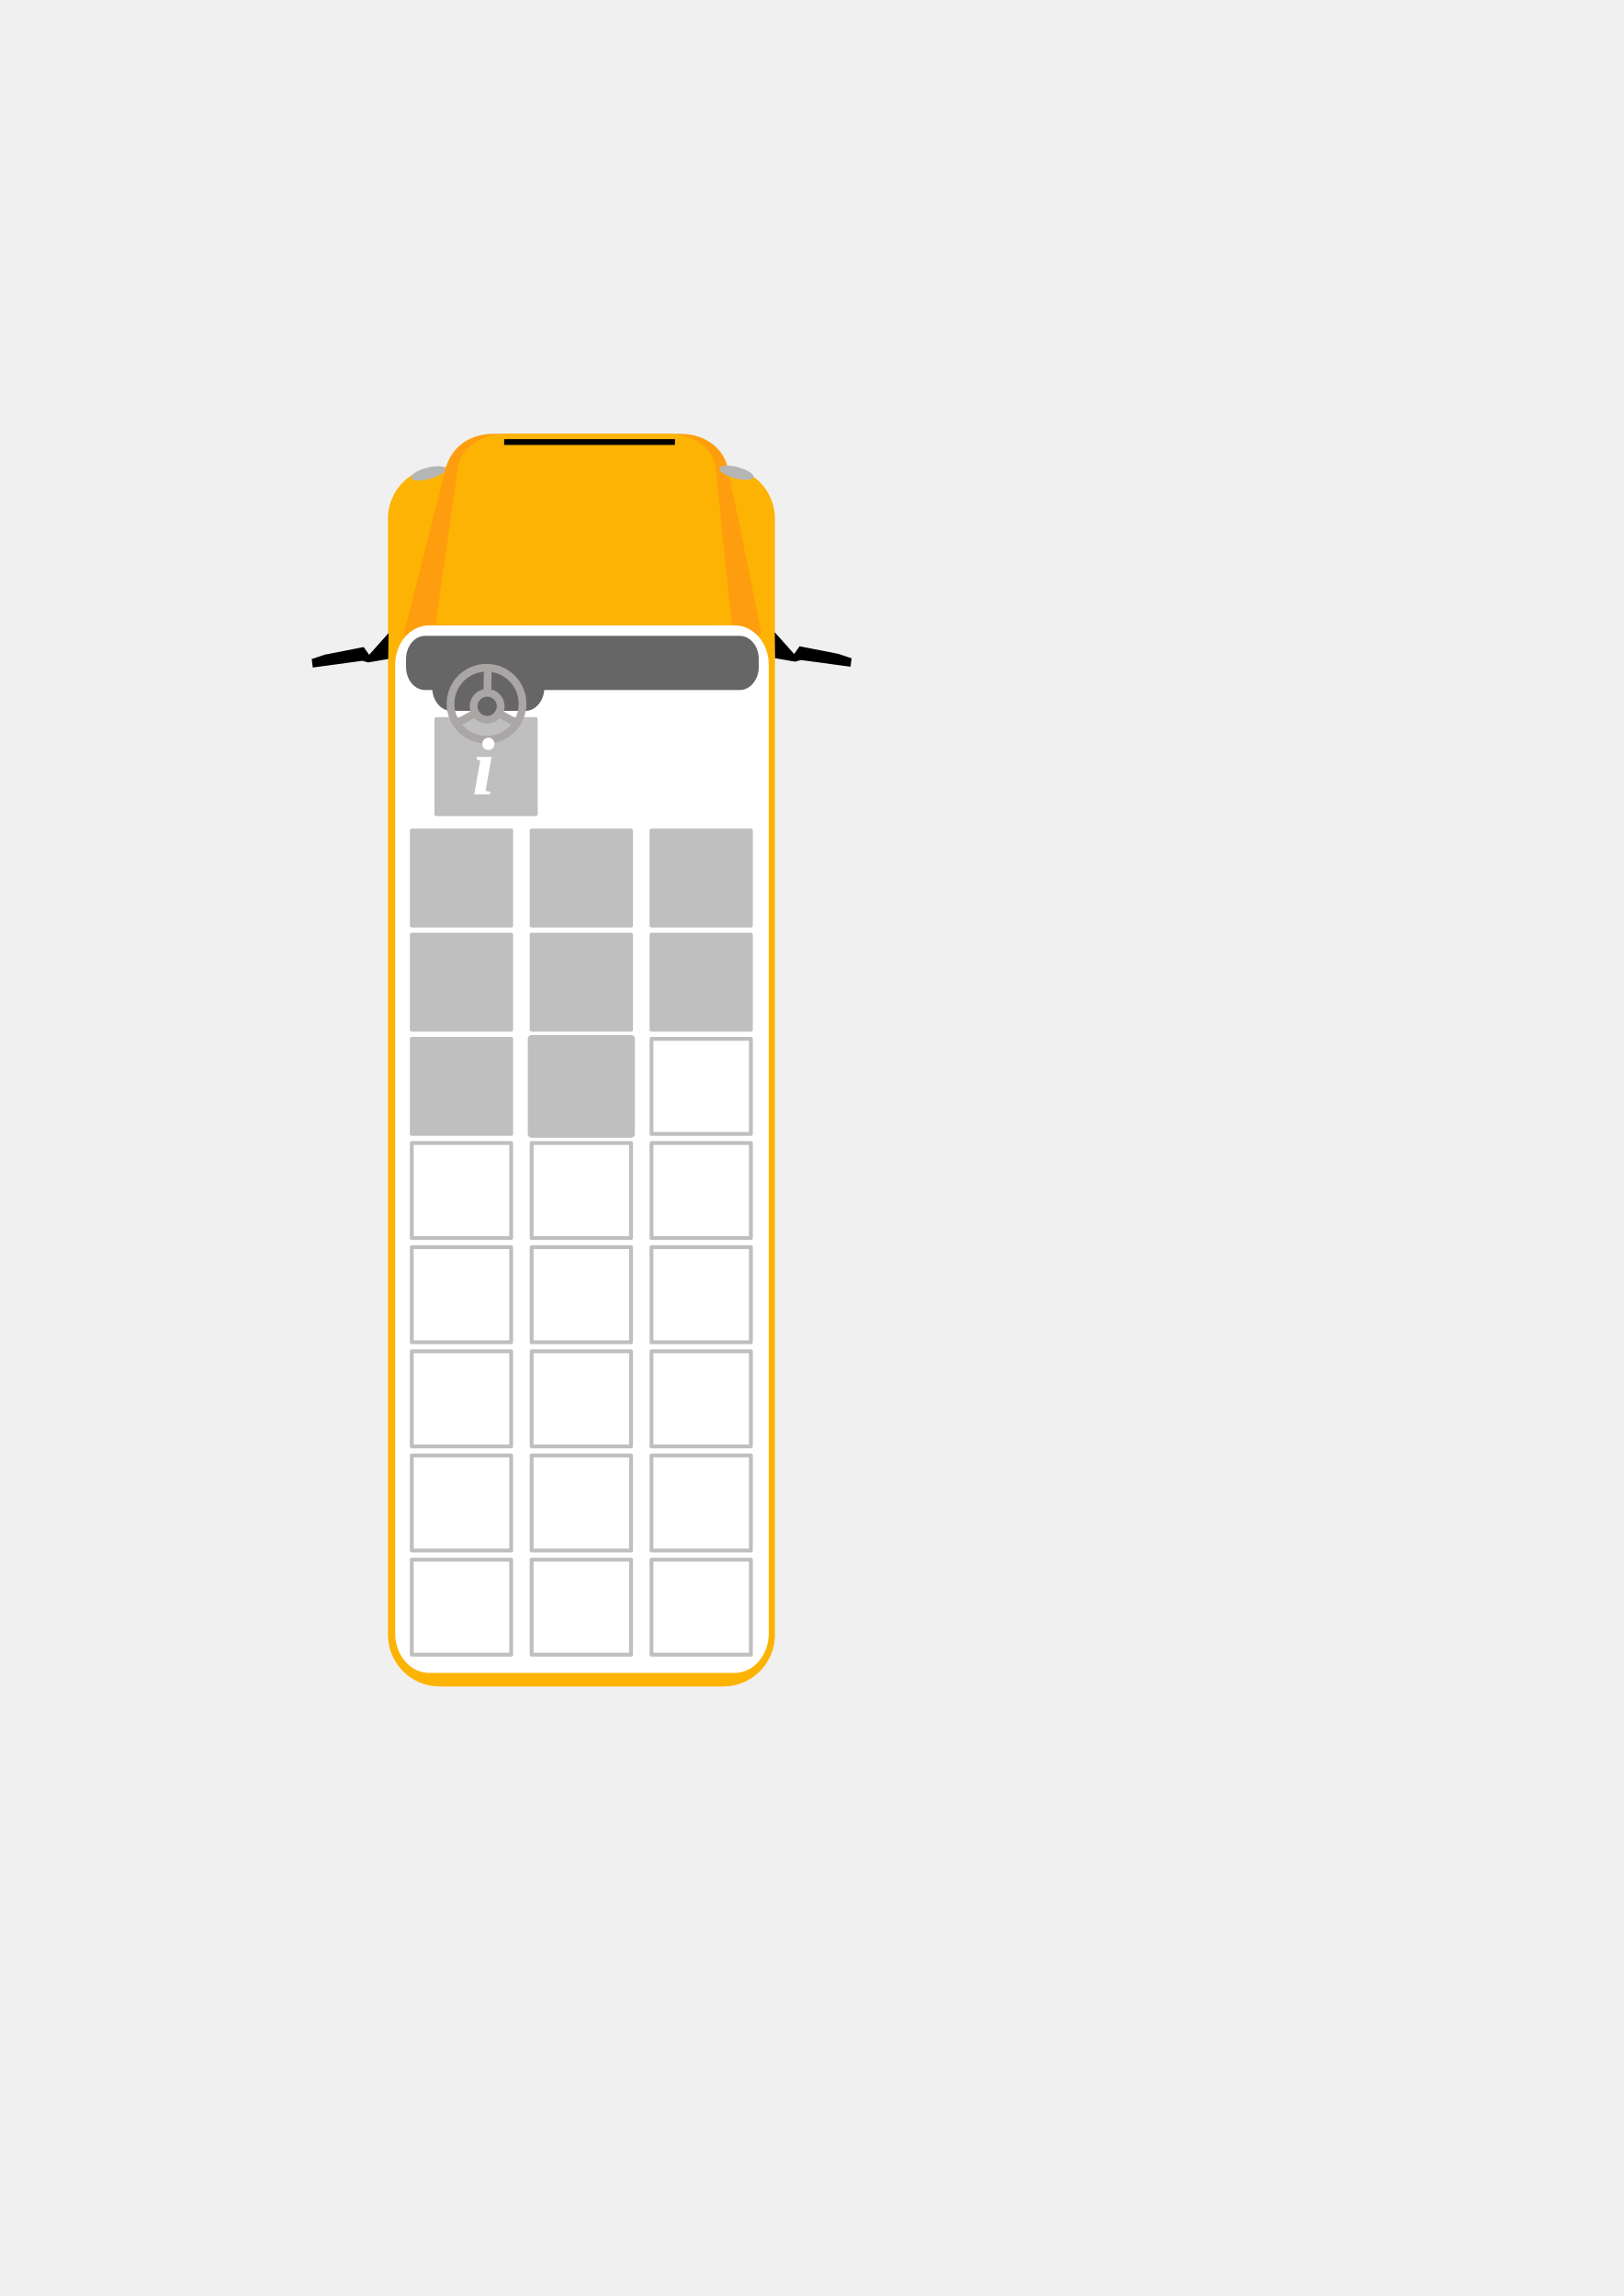
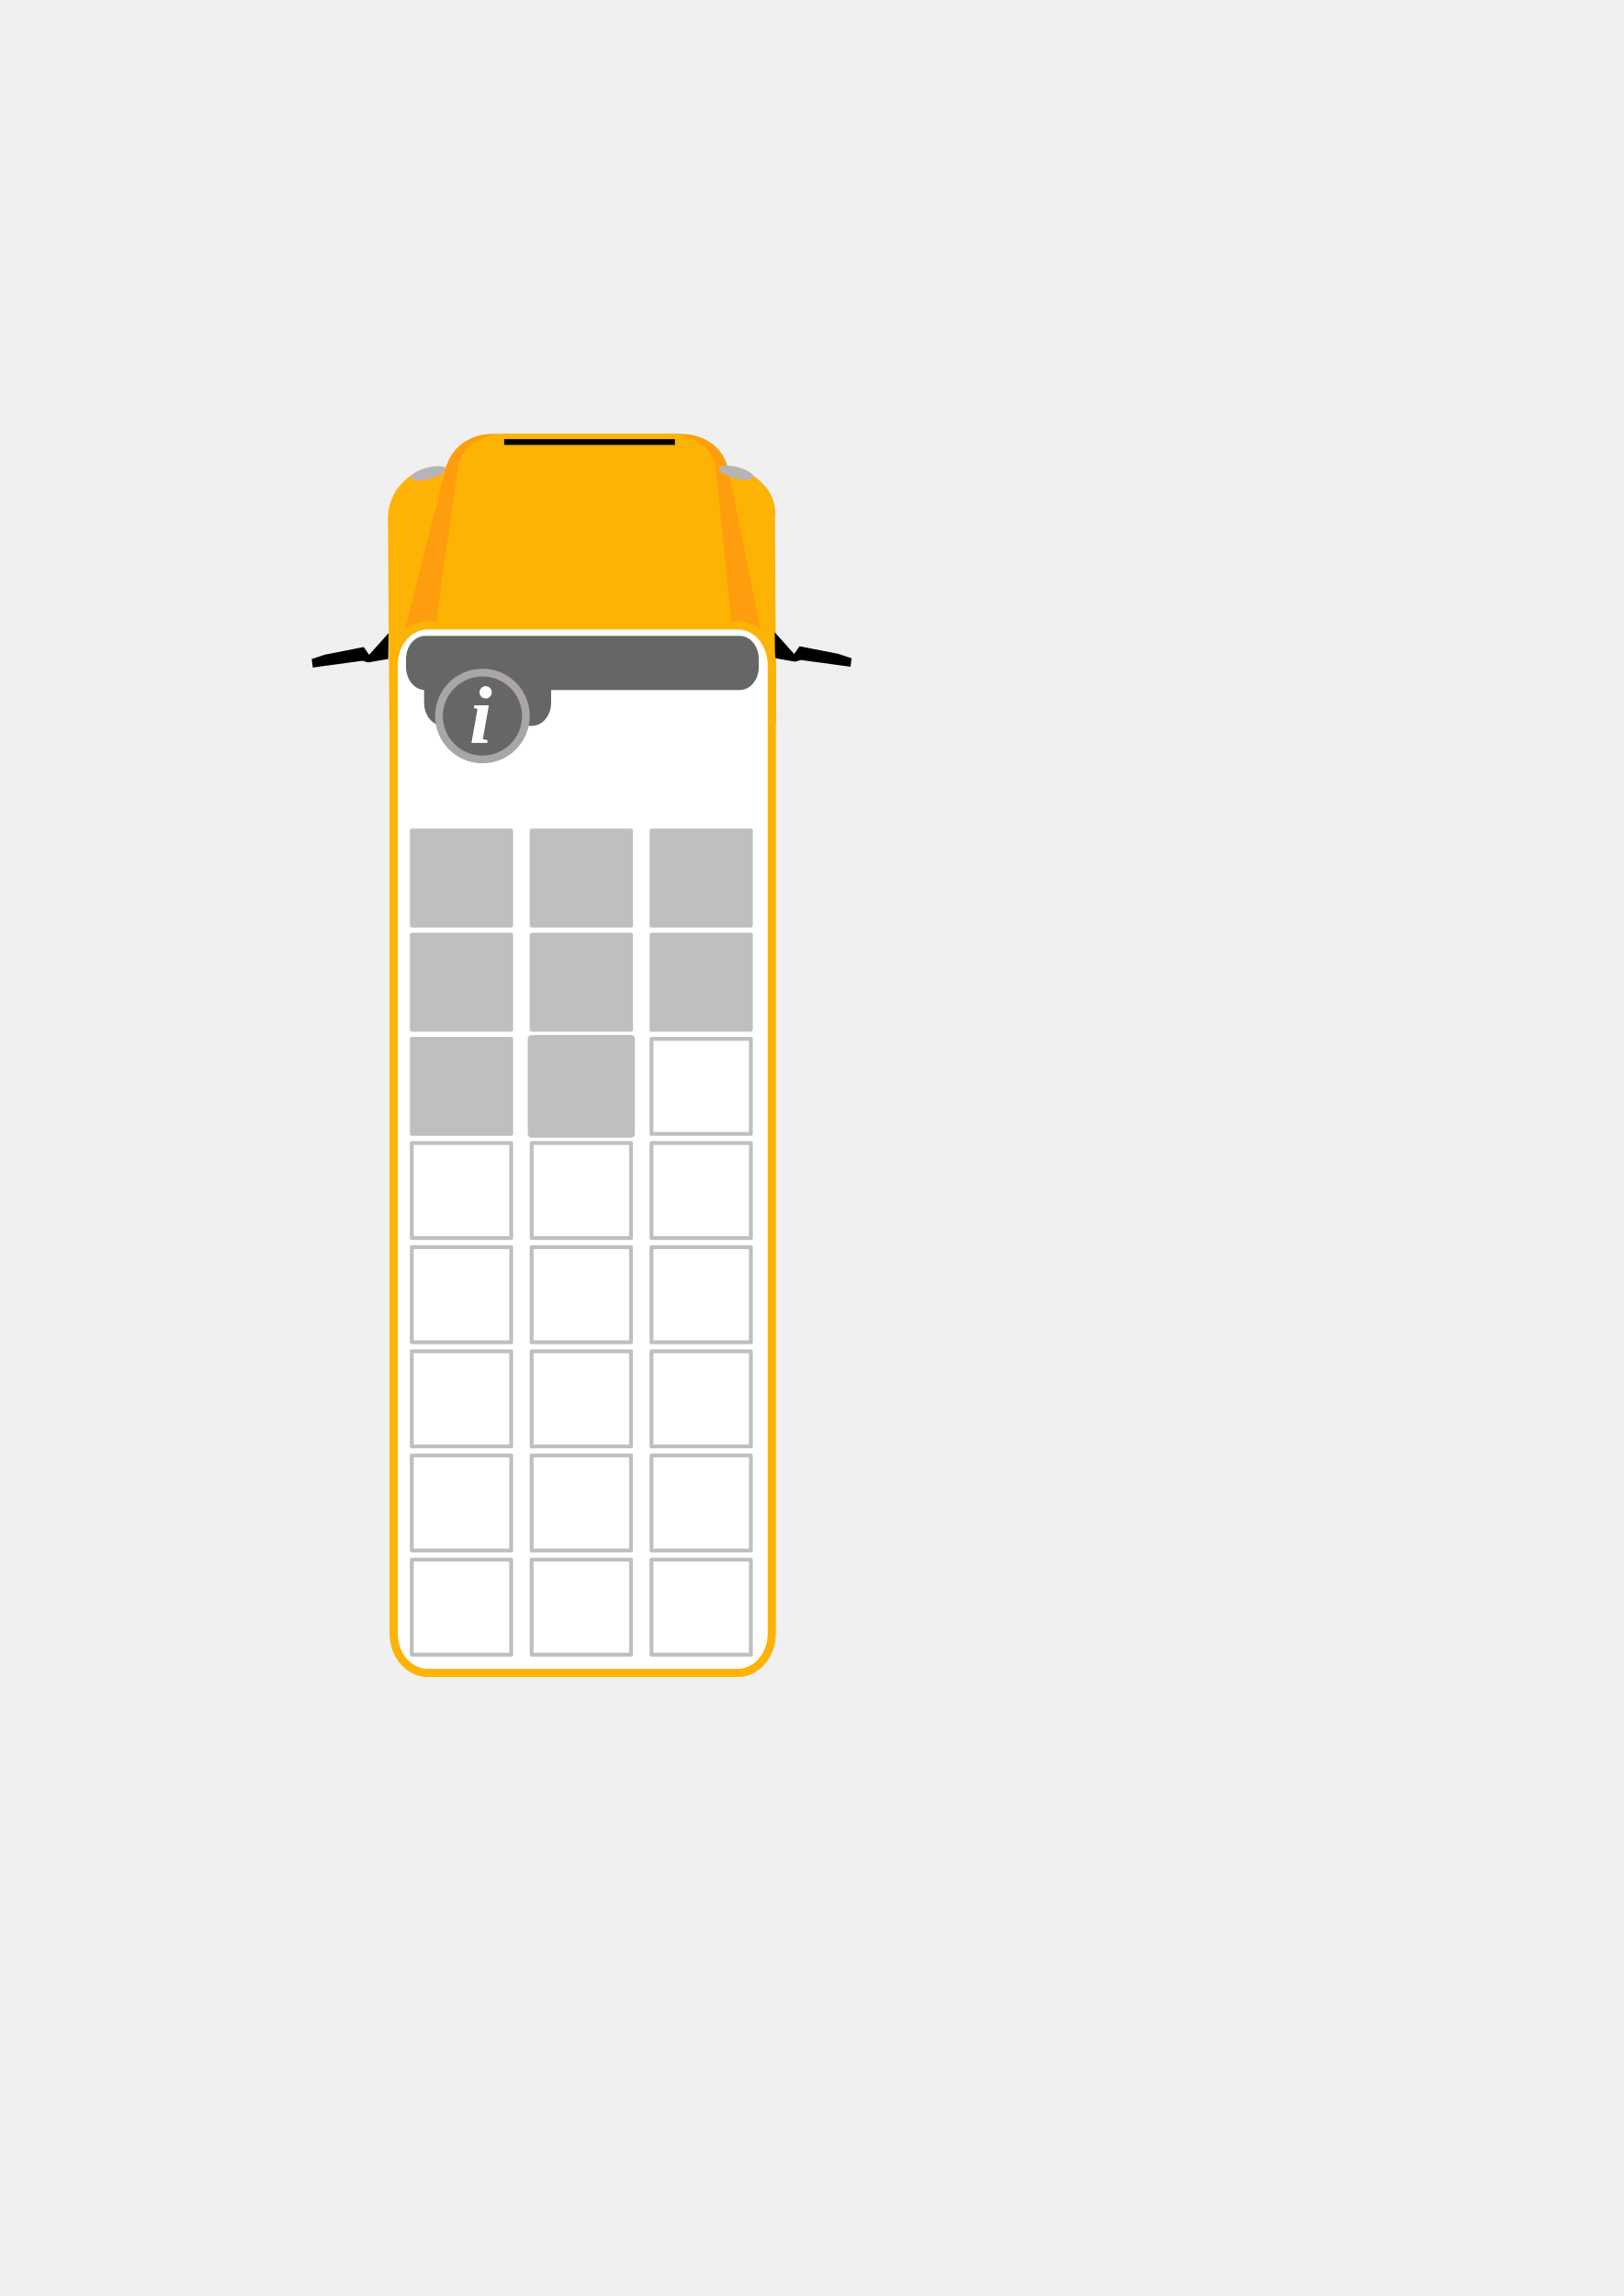
<svg xmlns="http://www.w3.org/2000/svg" id="svg8" version="1.1" viewBox="0 0 210 297" height="297mm" width="210mm">
  <defs id="defs2" />
  <g id="layer1">
-     <rect rx="6.682" ry="6.682" y="60.403" x="50.18" height="157.751" width="50.045" id="rect10" style="fill:#fdb303;fill-opacity:1;fill-rule:evenodd;stroke:none;stroke-width:1;stroke-linecap:butt;stroke-linejoin:round;stroke-miterlimit:4;stroke-dasharray:none;stroke-opacity:1" />
+     <path d="M 56.862,60.403 H 93.544 c 3.702,0 7.178,3.013 6.682,6.682 l 0.17,26.442 -50.034,0.176 -0.181,-26.617 c -0.025,-3.702 2.98,-6.682 6.682,-6.682 z" style="fill:#fdb303;fill-opacity:1;fill-rule:evenodd;stroke:none;stroke-width:1;stroke-linecap:butt;stroke-linejoin:round;stroke-miterlimit:4;stroke-dasharray:none;stroke-opacity:1" id="rect10" />
    <path d="m 63.816,56.121 h 24.155 c 3.426,0 5.681,2.038 6.184,4.517 l 4.363,21.502 H 52.199 l 5.432,-21.502 c 0.623,-2.466 2.758,-4.517 6.184,-4.517 z" style="fill:#fe9d0d;fill-opacity:1;fill-rule:evenodd;stroke:none;stroke-width:1;stroke-linecap:butt;stroke-linejoin:round;stroke-miterlimit:4;stroke-dasharray:none;stroke-opacity:1" id="rect10-5" />
    <ellipse transform="matrix(0.9630089,0.2694694,-0.3742287,0.9273364,0,0)" ry="0.751" rx="2.291" cy="33.429" cx="111.898" id="path851" style="fill:#b5b5b5;fill-opacity:1;stroke:none;stroke-width:1.003;stroke-linecap:butt;stroke-linejoin:round;stroke-miterlimit:4;stroke-dasharray:none;stroke-opacity:1" />
    <path id="rect10-5-7" style="fill:#fdb303;fill-opacity:1;fill-rule:evenodd;stroke:none;stroke-width:1;stroke-linecap:butt;stroke-linejoin:round;stroke-miterlimit:4;stroke-dasharray:none;stroke-opacity:1" d="m 65.403,56.121 h 20.98 c 3.426,0 5.935,1.979 6.184,4.424 l 2.075,20.351 -38.301,-0.088 2.877,-20.263 c 0.346,-2.44 2.758,-4.424 6.184,-4.424 z" />
    <path id="path868" d="m 50.12,82.242 -0.038,2.887 -2.459,0.428 -0.748,-0.214 -6.308,0.855 -0.107,-0.855 1.604,-0.535 4.918,-0.962 0.748,1.069 z" style="fill:#000000;fill-opacity:1;stroke:#000000;stroke-width:0.265px;stroke-linecap:butt;stroke-linejoin:miter;stroke-opacity:1" />
    <path style="fill:#000000;fill-opacity:1;stroke:#000000;stroke-width:0.265px;stroke-linecap:butt;stroke-linejoin:miter;stroke-opacity:1" d="m 100.335,82.141 0.038,2.887 2.459,0.428 0.748,-0.214 6.308,0.855 0.107,-0.855 -1.604,-0.535 -4.918,-0.962 -0.748,1.069 z" id="path868-4" />
    <ellipse style="fill:#b5b5b5;fill-opacity:1;stroke:none;stroke-width:1.003;stroke-linecap:butt;stroke-linejoin:round;stroke-miterlimit:4;stroke-dasharray:none;stroke-opacity:1" id="path851-6" cx="-28.61" cy="74.344" rx="2.291" ry="0.751" transform="matrix(-0.9630089,0.2694694,0.3742287,0.9273364,0,0)" />
-     <rect style="fill:#ffffff;fill-opacity:1;fill-rule:evenodd;stroke:none;stroke-width:1;stroke-linecap:butt;stroke-linejoin:round;stroke-miterlimit:4;stroke-dasharray:none;stroke-opacity:1" id="rect10-7" width="48.316" height="135.507" x="51.109" y="80.894" ry="5.102" rx="4.4" />
+     <rect style="fill:#ffffff;fill-opacity:1;fill-rule:evenodd;stroke:#fdb303;stroke-width:1.058;stroke-linecap:butt;stroke-linejoin:round;stroke-miterlimit:4;stroke-dasharray:none;stroke-opacity:1" id="rect10-7" width="48.904" height="135.507" x="50.915" y="80.894" ry="5.102" rx="4.4" />
    <path id="path997" d="m 65.203,57.18 h 22.089 v 0" style="fill:none;stroke:#000000;stroke-width:0.75;stroke-linecap:butt;stroke-linejoin:miter;stroke-miterlimit:4;stroke-dasharray:none;stroke-opacity:1" />
-     <g transform="translate(0,-3.704167)" id="g1074">
-       <rect style="fill:#666666;fill-opacity:1;fill-rule:evenodd;stroke:none;stroke-width:1;stroke-linecap:butt;stroke-linejoin:round;stroke-miterlimit:4;stroke-dasharray:none;stroke-opacity:1" id="rect10-7-6" width="45.625" height="7.007" x="52.512" y="85.957" ry="2.996" rx="2.469" />
-       <rect style="fill:#666666;fill-opacity:1;stroke:none;stroke-width:0.75;stroke-linecap:butt;stroke-linejoin:round;stroke-miterlimit:4;stroke-dasharray:none;stroke-opacity:1" id="rect1014" width="14.499" height="7.532" x="55.903" y="88.13" rx="2.469" ry="2.996" />
-     </g>
-     <rect style="opacity:1;fill:#bfbfbf;fill-opacity:1;stroke:#bfbfbf;stroke-width:0.5;stroke-linecap:butt;stroke-linejoin:round;stroke-miterlimit:4;stroke-dasharray:none;stroke-opacity:1;stop-opacity:1" id="rect1117-8" width="12.855" height="12.297" x="56.433" y="93.017" rx="0" ry="0" />
-     <g style="stroke-width:1.073" transform="matrix(0.9316462,0,0,0.9316462,4.30116,2.564489)" id="g1093">
-       <circle style="opacity:1;fill:none;fill-opacity:1;stroke:#aba6a6;stroke-width:1.073;stroke-linecap:butt;stroke-linejoin:round;stroke-miterlimit:4;stroke-dasharray:none;stroke-opacity:1;stop-opacity:1" id="path1016" cx="62.925" cy="94.961" r="5" />
-       <circle cy="95.312" cx="63.013" id="path1016-9" style="opacity:1;fill:#666666;fill-opacity:1;stroke:#aba6a6;stroke-width:1.073;stroke-linecap:butt;stroke-linejoin:round;stroke-miterlimit:4;stroke-dasharray:none;stroke-opacity:1;stop-opacity:1" r="1.875" />
-       <path style="opacity:1;fill:none;stroke:#aba6a6;stroke-width:1.073;stroke-linecap:butt;stroke-linejoin:miter;stroke-miterlimit:4;stroke-dasharray:none;stroke-opacity:1;stop-opacity:1" d="m 63.025,93.471 0.088,-3.598" id="path1033" />
-       <path id="path1033-6" d="m 58.624,97.755 3.16,-1.723" style="opacity:1;fill:none;stroke:#aba6a6;stroke-width:1.073;stroke-linecap:butt;stroke-linejoin:miter;stroke-miterlimit:4;stroke-dasharray:none;stroke-opacity:1;stop-opacity:1" />
-       <path style="opacity:1;fill:none;stroke:#aba6a6;stroke-width:1.073;stroke-linecap:butt;stroke-linejoin:miter;stroke-miterlimit:4;stroke-dasharray:none;stroke-opacity:1;stop-opacity:1" d="M 67.313,97.755 64.153,96.032" id="path1033-6-4" />
-     </g>
+     <rect rx="2.469" ry="2.996" y="82.253" x="52.512" height="7.007" width="45.625" id="rect10-7-6" style="opacity:1;fill:#666666;fill-opacity:1;fill-rule:evenodd;stroke:none;stroke-width:1;stroke-linecap:butt;stroke-linejoin:round;stroke-miterlimit:4;stroke-dasharray:none;stroke-opacity:1;stop-opacity:1" />
+     <rect ry="2.996" rx="2.469" y="84.953" x="54.85" height="8.936" width="16.43" id="rect1014" style="opacity:1;fill:#666666;fill-opacity:1;stroke:none;stroke-width:0.75;stroke-linecap:butt;stroke-linejoin:round;stroke-miterlimit:4;stroke-dasharray:none;stroke-opacity:1;stop-opacity:1" />
    <rect ry="0" rx="0" y="107.43" x="53.258" height="12.297" width="12.855" id="rect1117" style="opacity:1;fill:#bfbfbf;fill-opacity:1;stroke:#bfbfbf;stroke-width:0.5;stroke-linecap:butt;stroke-linejoin:round;stroke-miterlimit:4;stroke-dasharray:none;stroke-opacity:1;stop-opacity:1" />
    <rect style="opacity:1;fill:#bfbfbf;fill-opacity:1;stroke:#bfbfbf;stroke-width:0.5;stroke-linecap:butt;stroke-linejoin:round;stroke-miterlimit:4;stroke-dasharray:none;stroke-opacity:1;stop-opacity:1" id="rect1117-5" width="12.855" height="12.297" x="68.759" y="107.43" rx="0" ry="0" />
    <rect ry="0" rx="0" y="107.43" x="84.26" height="12.297" width="12.855" id="rect1117-5-0" style="opacity:1;fill:#bfbfbf;fill-opacity:1;stroke:#bfbfbf;stroke-width:0.5;stroke-linecap:butt;stroke-linejoin:round;stroke-miterlimit:4;stroke-dasharray:none;stroke-opacity:1;stop-opacity:1" />
    <rect style="opacity:1;fill:#bfbfbf;fill-opacity:1;stroke:#bfbfbf;stroke-width:0.5;stroke-linecap:butt;stroke-linejoin:round;stroke-miterlimit:4;stroke-dasharray:none;stroke-opacity:1;stop-opacity:1" id="rect1117-7" width="12.855" height="12.297" x="53.258" y="120.904" rx="0" ry="0" />
    <rect ry="0" rx="0" y="120.904" x="68.759" height="12.297" width="12.855" id="rect1117-5-7" style="opacity:1;fill:#bfbfbf;fill-opacity:1;stroke:#bfbfbf;stroke-width:0.5;stroke-linecap:butt;stroke-linejoin:round;stroke-miterlimit:4;stroke-dasharray:none;stroke-opacity:1;stop-opacity:1" />
    <rect style="opacity:1;fill:#bfbfbf;fill-opacity:1;stroke:#bfbfbf;stroke-width:0.5;stroke-linecap:butt;stroke-linejoin:round;stroke-miterlimit:4;stroke-dasharray:none;stroke-opacity:1;stop-opacity:1" id="rect1117-5-0-4" width="12.855" height="12.297" x="84.26" y="120.904" rx="0" ry="0" />
    <rect style="opacity:1;fill:#bfbfbf;fill-opacity:1;stroke:#bfbfbf;stroke-width:0.5;stroke-linecap:butt;stroke-linejoin:round;stroke-miterlimit:4;stroke-dasharray:none;stroke-opacity:1;stop-opacity:1" id="rect1117-9" width="12.855" height="12.297" x="53.258" y="134.378" rx="0" ry="0" />
    <rect ry="0" rx="0" y="134.378" x="68.759" height="12.297" width="12.855" id="rect1117-5-5" style="opacity:1;fill:#bfbfbf;fill-opacity:1;stroke:#bfbfbf;stroke-width:1;stroke-linecap:butt;stroke-linejoin:round;stroke-miterlimit:4;stroke-dasharray:none;stroke-opacity:1;stop-opacity:1" />
    <rect style="opacity:1;fill:none;fill-opacity:1;stroke:#bfbfbf;stroke-width:0.5;stroke-linecap:butt;stroke-linejoin:round;stroke-miterlimit:4;stroke-dasharray:none;stroke-opacity:1;stop-opacity:1" id="rect1117-5-0-0" width="12.855" height="12.297" x="84.26" y="134.378" rx="0" ry="0" />
    <rect style="opacity:1;fill:none;fill-opacity:1;stroke:#bfbfbf;stroke-width:0.5;stroke-linecap:butt;stroke-linejoin:round;stroke-miterlimit:4;stroke-dasharray:none;stroke-opacity:1;stop-opacity:1" id="rect1117-6" width="12.855" height="12.297" x="53.258" y="147.852" rx="0" ry="0" />
    <rect ry="0" rx="0" y="147.852" x="68.759" height="12.297" width="12.855" id="rect1117-5-1" style="opacity:1;fill:none;fill-opacity:1;stroke:#bfbfbf;stroke-width:0.5;stroke-linecap:butt;stroke-linejoin:round;stroke-miterlimit:4;stroke-dasharray:none;stroke-opacity:1;stop-opacity:1" />
    <rect style="opacity:1;fill:none;fill-opacity:1;stroke:#bfbfbf;stroke-width:0.5;stroke-linecap:butt;stroke-linejoin:round;stroke-miterlimit:4;stroke-dasharray:none;stroke-opacity:1;stop-opacity:1" id="rect1117-5-0-6" width="12.855" height="12.297" x="84.26" y="147.852" rx="0" ry="0" />
    <rect style="opacity:1;fill:none;fill-opacity:1;stroke:#bfbfbf;stroke-width:0.5;stroke-linecap:butt;stroke-linejoin:round;stroke-miterlimit:4;stroke-dasharray:none;stroke-opacity:1;stop-opacity:1" id="rect1117-1" width="12.855" height="12.297" x="53.258" y="161.326" rx="0" ry="0" />
    <rect ry="0" rx="0" y="161.326" x="68.759" height="12.297" width="12.855" id="rect1117-5-4" style="opacity:1;fill:none;fill-opacity:1;stroke:#bfbfbf;stroke-width:0.5;stroke-linecap:butt;stroke-linejoin:round;stroke-miterlimit:4;stroke-dasharray:none;stroke-opacity:1;stop-opacity:1" />
    <rect style="opacity:1;fill:none;fill-opacity:1;stroke:#bfbfbf;stroke-width:0.5;stroke-linecap:butt;stroke-linejoin:round;stroke-miterlimit:4;stroke-dasharray:none;stroke-opacity:1;stop-opacity:1" id="rect1117-5-0-65" width="12.855" height="12.297" x="84.26" y="161.326" rx="0" ry="0" />
    <rect style="opacity:1;fill:none;fill-opacity:1;stroke:#bfbfbf;stroke-width:0.5;stroke-linecap:butt;stroke-linejoin:round;stroke-miterlimit:4;stroke-dasharray:none;stroke-opacity:1;stop-opacity:1" id="rect1117-10" width="12.855" height="12.297" x="53.258" y="188.273" rx="0" ry="0" />
    <rect ry="0" rx="0" y="188.273" x="68.759" height="12.297" width="12.855" id="rect1117-5-71" style="opacity:1;fill:none;fill-opacity:1;stroke:#bfbfbf;stroke-width:0.5;stroke-linecap:butt;stroke-linejoin:round;stroke-miterlimit:4;stroke-dasharray:none;stroke-opacity:1;stop-opacity:1" />
    <rect style="opacity:1;fill:none;fill-opacity:1;stroke:#bfbfbf;stroke-width:0.5;stroke-linecap:butt;stroke-linejoin:round;stroke-miterlimit:4;stroke-dasharray:none;stroke-opacity:1;stop-opacity:1" id="rect1117-5-0-3" width="12.855" height="12.297" x="84.26" y="188.273" rx="0" ry="0" />
    <rect style="opacity:1;fill:none;fill-opacity:1;stroke:#bfbfbf;stroke-width:0.5;stroke-linecap:butt;stroke-linejoin:round;stroke-miterlimit:4;stroke-dasharray:none;stroke-opacity:1;stop-opacity:1" id="rect1117-11" width="12.855" height="12.297" x="53.258" y="201.747" rx="0" ry="0" />
    <rect ry="0" rx="0" y="201.747" x="68.759" height="12.297" width="12.855" id="rect1117-5-08" style="opacity:1;fill:none;fill-opacity:1;stroke:#bfbfbf;stroke-width:0.5;stroke-linecap:butt;stroke-linejoin:round;stroke-miterlimit:4;stroke-dasharray:none;stroke-opacity:1;stop-opacity:1" />
    <rect style="opacity:1;fill:none;fill-opacity:1;stroke:#bfbfbf;stroke-width:0.5;stroke-linecap:butt;stroke-linejoin:round;stroke-miterlimit:4;stroke-dasharray:none;stroke-opacity:1;stop-opacity:1" id="rect1117-5-0-9" width="12.855" height="12.297" x="84.26" y="201.747" rx="0" ry="0" />
    <rect ry="0" rx="0" y="174.8" x="53.258" height="12.297" width="12.855" id="rect1117-1-7" style="opacity:1;fill:none;fill-opacity:1;stroke:#bfbfbf;stroke-width:0.5;stroke-linecap:butt;stroke-linejoin:round;stroke-miterlimit:4;stroke-dasharray:none;stroke-opacity:1;stop-opacity:1" />
    <rect style="opacity:1;fill:none;fill-opacity:1;stroke:#bfbfbf;stroke-width:0.5;stroke-linecap:butt;stroke-linejoin:round;stroke-miterlimit:4;stroke-dasharray:none;stroke-opacity:1;stop-opacity:1" id="rect1117-5-4-8" width="12.855" height="12.297" x="68.759" y="174.8" rx="0" ry="0" />
    <rect ry="0" rx="0" y="174.8" x="84.26" height="12.297" width="12.855" id="rect1117-5-0-65-0" style="opacity:1;fill:none;fill-opacity:1;stroke:#bfbfbf;stroke-width:0.5;stroke-linecap:butt;stroke-linejoin:round;stroke-miterlimit:4;stroke-dasharray:none;stroke-opacity:1;stop-opacity:1" />
-     <text id="text1376" y="102.766" x="61.064" style="font-style:italic;font-variant:normal;font-weight:bold;font-stretch:normal;font-size:10.583px;line-height:1.25;font-family:'Times New Roman';-inkscape-font-specification:'Times New Roman,  Bold Italic';letter-spacing:0px;fill:#ffffff;fill-opacity:1;stroke-width:0.265" xml:space="preserve">
-       <tspan style="font-style:italic;font-variant:normal;font-weight:bold;font-stretch:normal;font-family:'Times New Roman';-inkscape-font-specification:'Times New Roman,  Bold Italic';fill:#ffffff;fill-opacity:1;stroke-width:0.265" y="102.766" x="61.064" id="tspan1374">i</tspan>
-     </text>
+     <g transform="translate(-0.5291667,1.5875)" id="g1389">
+       <ellipse style="opacity:1;fill:#666666;fill-opacity:1;stroke:#aba6a6;stroke-width:1;stroke-linecap:butt;stroke-linejoin:round;stroke-miterlimit:4;stroke-dasharray:none;stroke-opacity:1;stop-opacity:1" id="path1016" cx="62.925" cy="91.034" rx="5.623" ry="5.617" />
+       <text xml:space="preserve" style="font-style:italic;font-variant:normal;font-weight:bold;font-stretch:normal;font-size:10.583px;line-height:1.25;font-family:'Times New Roman';-inkscape-font-specification:'Times New Roman,  Bold Italic';letter-spacing:0px;fill:#ffffff;fill-opacity:1;stroke-width:0.265" x="61.239" y="94.511" id="text1376">
+         <tspan id="tspan1374" x="61.239" y="94.511" style="font-style:italic;font-variant:normal;font-weight:bold;font-stretch:normal;font-family:'Times New Roman';-inkscape-font-specification:'Times New Roman,  Bold Italic';fill:#ffffff;fill-opacity:1;stroke-width:0.265">i</tspan>
+       </text>
+     </g>
  </g>
</svg>
